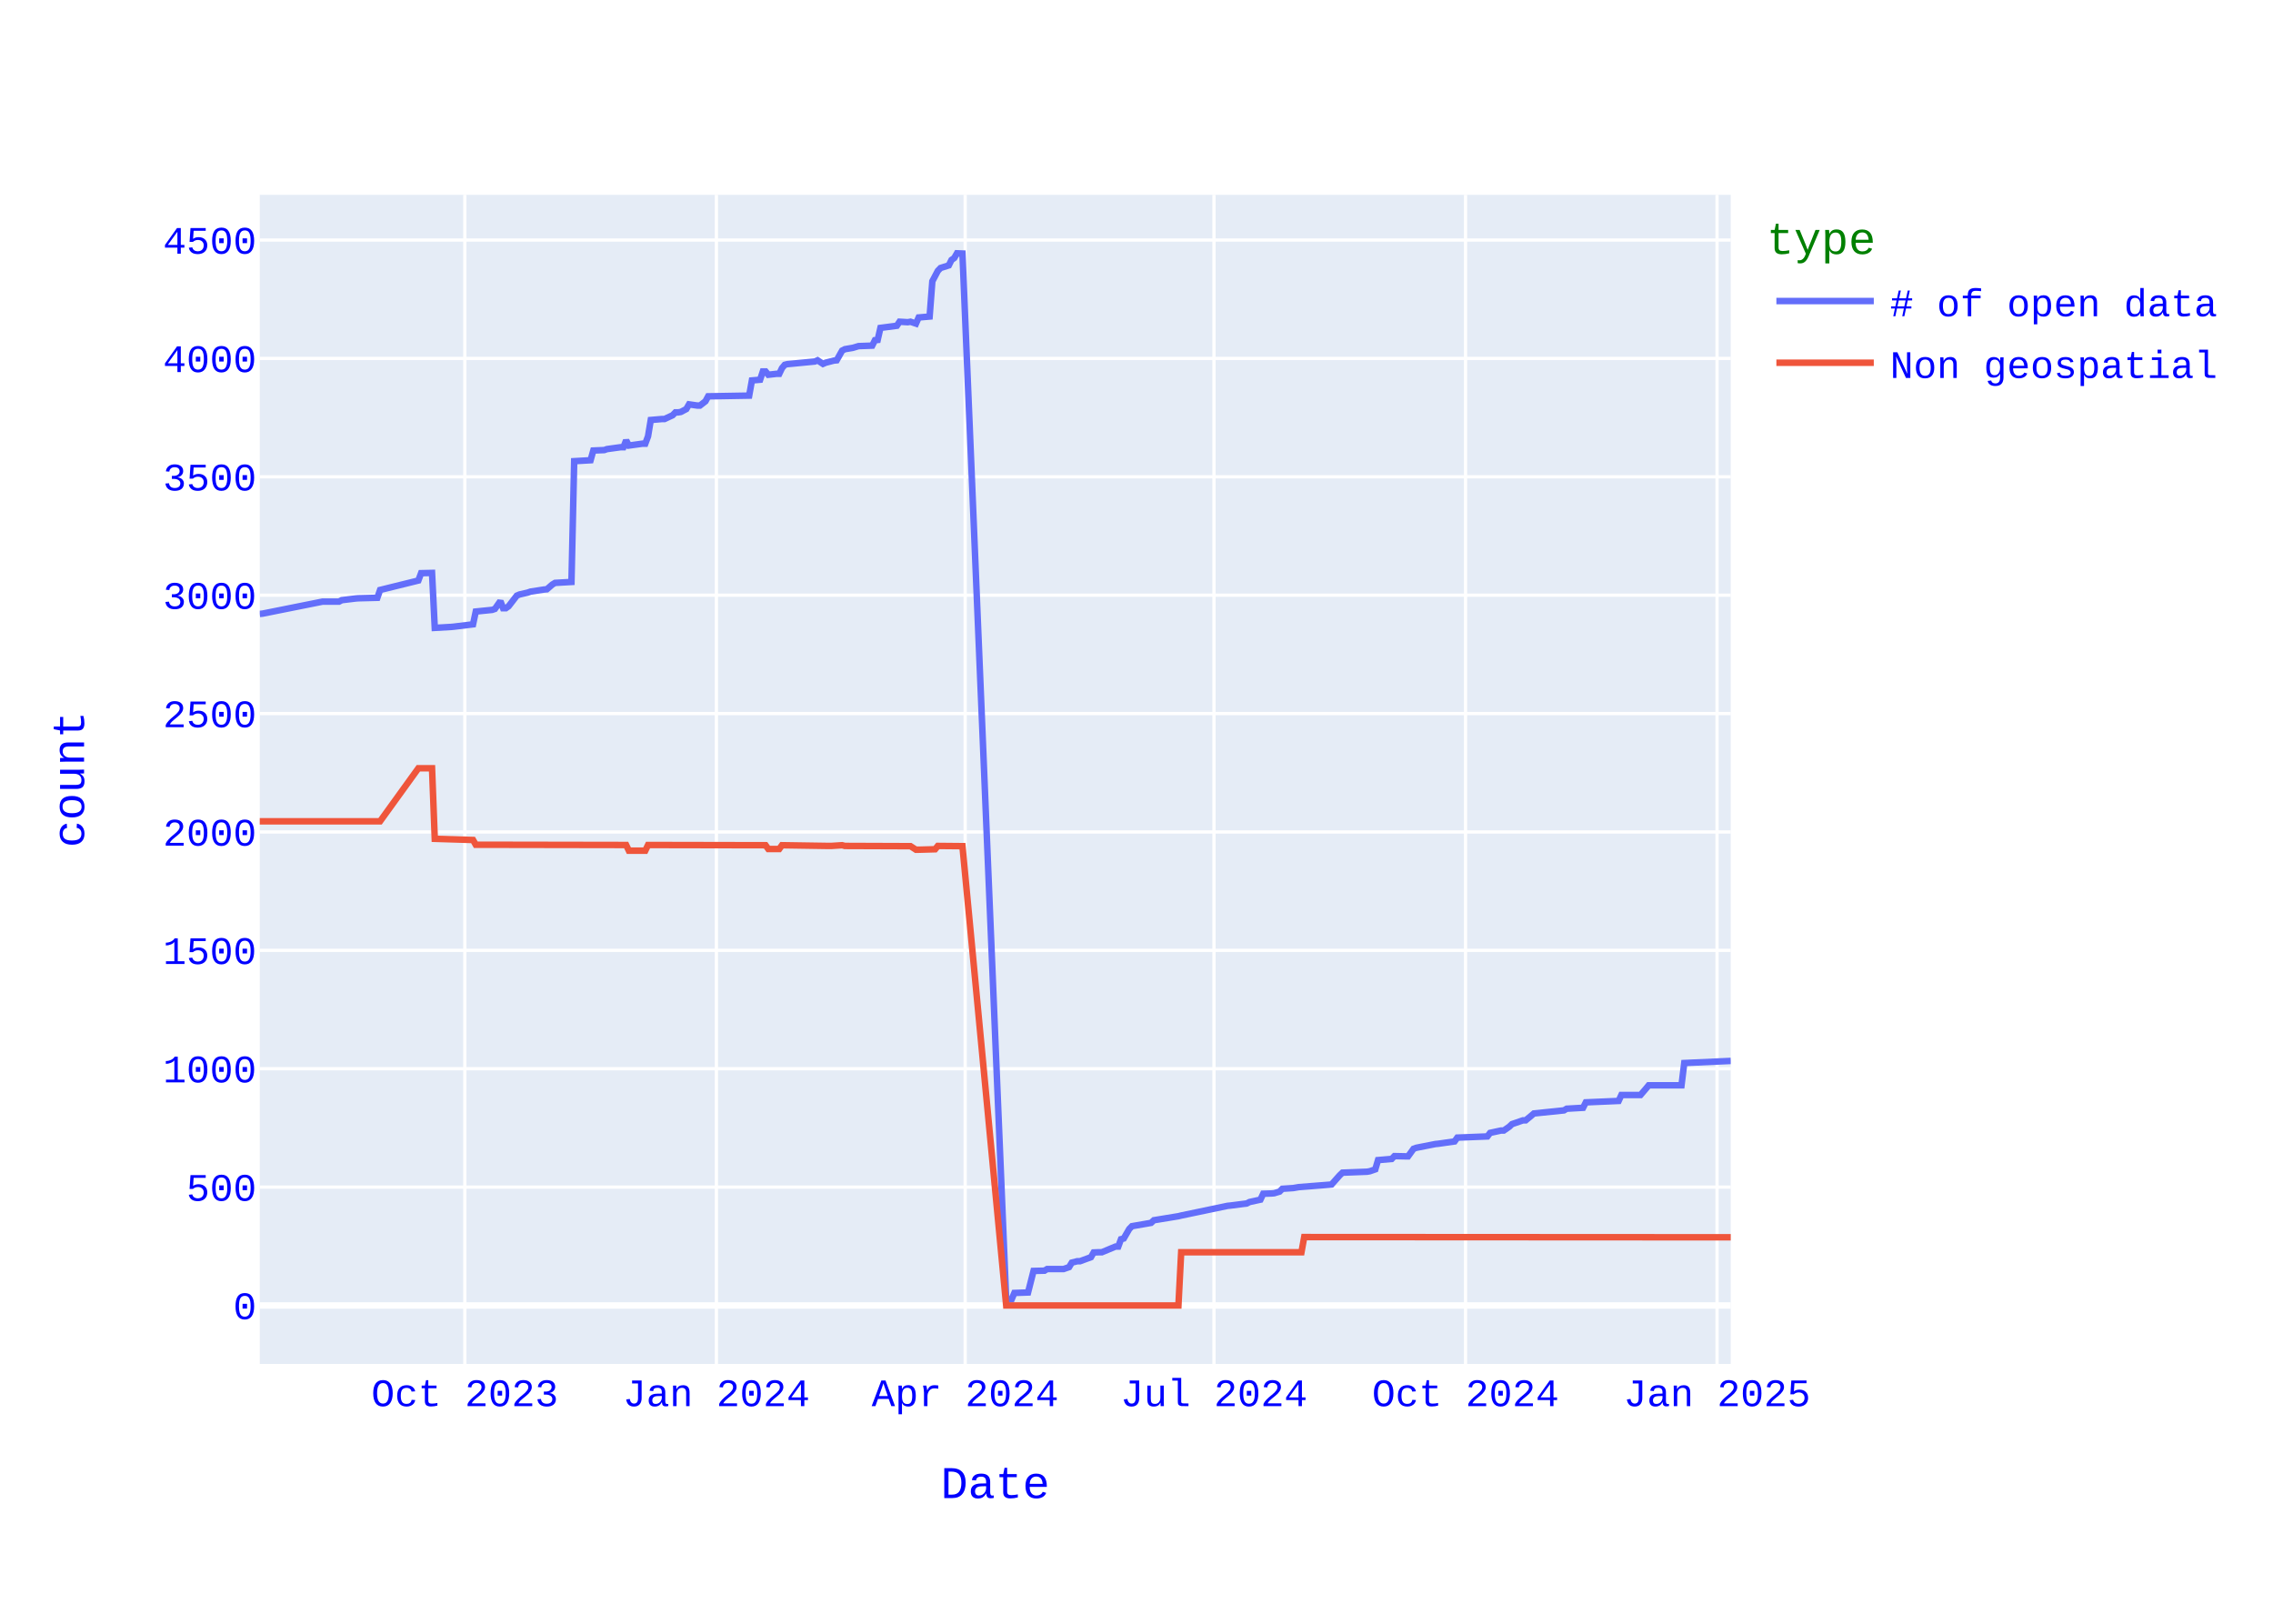
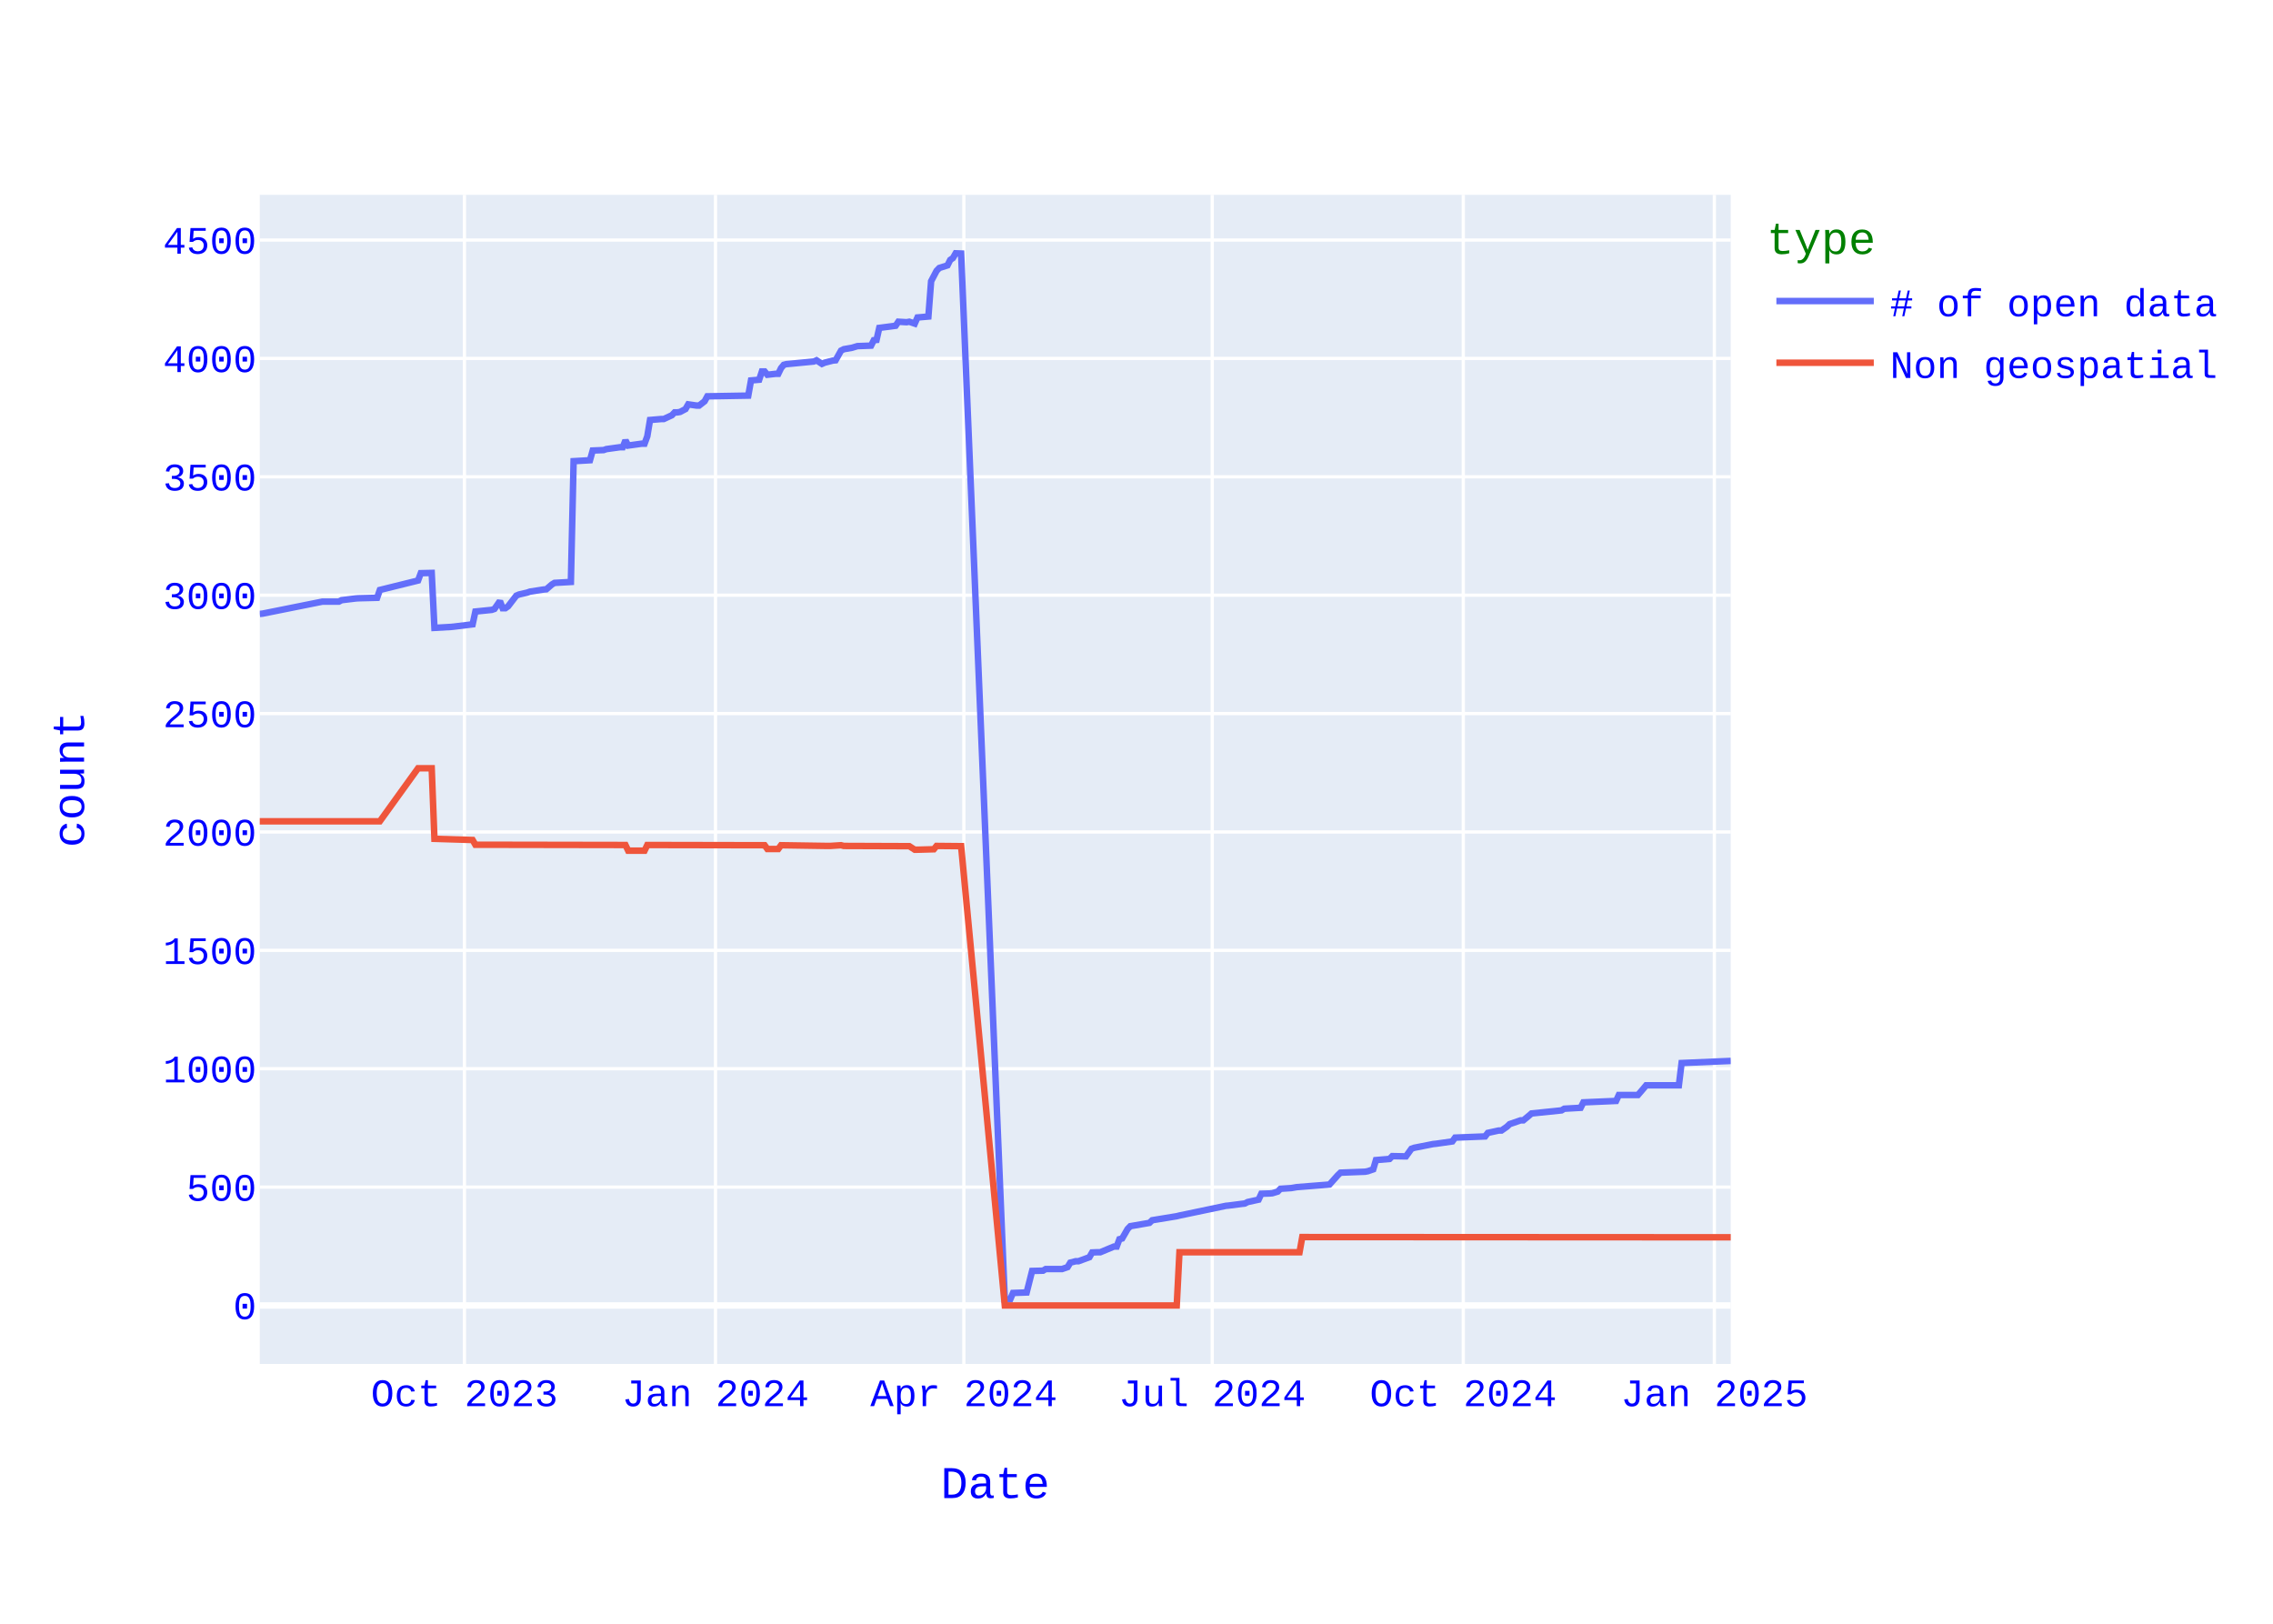
<svg xmlns="http://www.w3.org/2000/svg" class="main-svg" width="700" height="500" style="" viewBox="0 0 700 500">
  <rect x="0" y="0" width="700" height="500" style="fill: rgb(255, 255, 255); fill-opacity: 1;" />
-   <defs id="defs-78fb46">
+   <defs id="defs-7f0b06">
    <g class="clips">
-       <clipPath id="clip78fb46xyplot" class="plotclip">
+       <clipPath id="clip7f0b06xyplot" class="plotclip">
        <rect width="453" height="360" />
      </clipPath>
-       <clipPath class="axesclip" id="clip78fb46x">
+       <clipPath class="axesclip" id="clip7f0b06x">
        <rect x="80" y="0" width="453" height="500" />
      </clipPath>
-       <clipPath class="axesclip" id="clip78fb46y">
+       <clipPath class="axesclip" id="clip7f0b06y">
        <rect x="0" y="60" width="700" height="360" />
      </clipPath>
-       <clipPath class="axesclip" id="clip78fb46xy">
+       <clipPath class="axesclip" id="clip7f0b06xy">
        <rect x="80" y="60" width="453" height="360" />
      </clipPath>
    </g>
    <g class="gradients" />
    <g class="patterns" />
  </defs>
  <g class="bglayer">
    <rect class="bg" x="80" y="60" width="453" height="360" style="fill: rgb(229, 236, 246); fill-opacity: 1; stroke-width: 0;" />
  </g>
  <g class="layer-below">
    <g class="imagelayer" />
    <g class="shapelayer" />
  </g>
  <g class="cartesianlayer">
    <g class="subplot xy">
      <g class="layer-subplot">
        <g class="shapelayer" />
        <g class="imagelayer" />
      </g>
      <g class="minor-gridlayer">
        <g class="x" />
        <g class="y" />
      </g>
      <g class="gridlayer">
        <g class="x">
-           <path class="xgrid crisp" transform="translate(143.15,0)" d="M0,60v360" style="stroke: rgb(255, 255, 255); stroke-opacity: 1; stroke-width: 1px;" />
-           <path class="xgrid crisp" transform="translate(220.62,0)" d="M0,60v360" style="stroke: rgb(255, 255, 255); stroke-opacity: 1; stroke-width: 1px;" />
-           <path class="xgrid crisp" transform="translate(297.24,0)" d="M0,60v360" style="stroke: rgb(255, 255, 255); stroke-opacity: 1; stroke-width: 1px;" />
-           <path class="xgrid crisp" transform="translate(373.86,0)" d="M0,60v360" style="stroke: rgb(255, 255, 255); stroke-opacity: 1; stroke-width: 1px;" />
-           <path class="xgrid crisp" transform="translate(451.33,0)" d="M0,60v360" style="stroke: rgb(255, 255, 255); stroke-opacity: 1; stroke-width: 1px;" />
-           <path class="xgrid crisp" transform="translate(528.79,0)" d="M0,60v360" style="stroke: rgb(255, 255, 255); stroke-opacity: 1; stroke-width: 1px;" />
+           <path class="xgrid crisp" transform="translate(143.03,0)" d="M0,60v360" style="stroke: rgb(255, 255, 255); stroke-opacity: 1; stroke-width: 1px;" />
+           <path class="xgrid crisp" transform="translate(220.35,0)" d="M0,60v360" style="stroke: rgb(255, 255, 255); stroke-opacity: 1; stroke-width: 1px;" />
+           <path class="xgrid crisp" transform="translate(296.83,0)" d="M0,60v360" style="stroke: rgb(255, 255, 255); stroke-opacity: 1; stroke-width: 1px;" />
+           <path class="xgrid crisp" transform="translate(373.32,0)" d="M0,60v360" style="stroke: rgb(255, 255, 255); stroke-opacity: 1; stroke-width: 1px;" />
+           <path class="xgrid crisp" transform="translate(450.64,0)" d="M0,60v360" style="stroke: rgb(255, 255, 255); stroke-opacity: 1; stroke-width: 1px;" />
+           <path class="xgrid crisp" transform="translate(527.96,0)" d="M0,60v360" style="stroke: rgb(255, 255, 255); stroke-opacity: 1; stroke-width: 1px;" />
        </g>
        <g class="y">
          <path class="ygrid crisp" transform="translate(0,365.55)" d="M80,0h453" style="stroke: rgb(255, 255, 255); stroke-opacity: 1; stroke-width: 1px;" />
          <path class="ygrid crisp" transform="translate(0,329.09)" d="M80,0h453" style="stroke: rgb(255, 255, 255); stroke-opacity: 1; stroke-width: 1px;" />
          <path class="ygrid crisp" transform="translate(0,292.64)" d="M80,0h453" style="stroke: rgb(255, 255, 255); stroke-opacity: 1; stroke-width: 1px;" />
          <path class="ygrid crisp" transform="translate(0,256.19)" d="M80,0h453" style="stroke: rgb(255, 255, 255); stroke-opacity: 1; stroke-width: 1px;" />
          <path class="ygrid crisp" transform="translate(0,219.73)" d="M80,0h453" style="stroke: rgb(255, 255, 255); stroke-opacity: 1; stroke-width: 1px;" />
          <path class="ygrid crisp" transform="translate(0,183.28)" d="M80,0h453" style="stroke: rgb(255, 255, 255); stroke-opacity: 1; stroke-width: 1px;" />
          <path class="ygrid crisp" transform="translate(0,146.82)" d="M80,0h453" style="stroke: rgb(255, 255, 255); stroke-opacity: 1; stroke-width: 1px;" />
          <path class="ygrid crisp" transform="translate(0,110.37)" d="M80,0h453" style="stroke: rgb(255, 255, 255); stroke-opacity: 1; stroke-width: 1px;" />
          <path class="ygrid crisp" transform="translate(0,73.92)" d="M80,0h453" style="stroke: rgb(255, 255, 255); stroke-opacity: 1; stroke-width: 1px;" />
        </g>
      </g>
      <g class="zerolinelayer">
        <path class="yzl zl crisp" transform="translate(0,402)" d="M80,0h453" style="stroke: rgb(255, 255, 255); stroke-opacity: 1; stroke-width: 2px;" />
      </g>
      <path class="xlines-below" />
      <path class="ylines-below" />
      <g class="overlines-below" />
      <g class="xaxislayer-below" />
      <g class="yaxislayer-below" />
      <g class="overaxes-below" />
-       <g class="plot" transform="translate(80,60)" clip-path="url(#clip78fb46xyplot)">
+       <g class="plot" transform="translate(80,60)" clip-path="url(#clip7f0b06xyplot)">
        <g class="scatterlayer mlayer">
-           <g class="trace scatter tracee7b920" style="stroke-miterlimit: 2; opacity: 1;">
+           <g class="trace scatter trace3dbbbd" style="stroke-miterlimit: 2; opacity: 1;">
            <g class="fills" />
            <g class="errorbars" />
            <g class="lines">
-               <path class="js-line" d="M453,266.69L438.69,267.34L437.84,274.2L427.74,274.2L426.9,275.22L425.21,277.19L424.37,277.19L419.32,277.19L418.48,279.01L408.37,279.45L407.53,281.12L402.48,281.41L401.64,281.92L392.38,282.87L391.53,283.6L389.85,284.99L389.01,284.99L385.64,286.15L384.8,286.95L383.11,288.12L382.27,288.12L378.9,288.85L378.06,289.94L368.8,290.31L367.96,291.48L362.91,292.2L362.06,292.28L356.17,293.44L355.33,293.74L353.64,296.07L352.8,296.07L349.43,296L348.59,296.87L344.38,297.23L343.54,300.08L341.86,300.66L341.01,300.81L333.43,301.1L332.59,301.9L330.07,304.74L329.22,304.82L319.96,305.55L318.28,305.84L314.91,306.06L314.07,306.93L312.38,307.44L311.54,307.51L309.02,307.59L308.17,309.41L304.81,310.14L303.96,310.58L298.91,311.23L298.07,311.31L283.76,314.3L282.91,314.51L275.34,315.75L274.49,316.56L268.6,317.58L267.76,318.45L266.07,321.37L265.23,321.59L264.39,323.85L263.55,323.85L259.34,325.6L258.5,325.6L256.81,325.67L255.97,327.13L252.6,328.37L251.76,328.37L250.08,328.8L249.23,330.19L247.55,330.77L246.71,330.77L242.5,330.77L241.66,331.28L238.29,331.36L236.6,337.99L232.39,338.14L231.55,340.1L229.87,340.18L216.4,18.07L214.71,18L213.87,19.46L213.03,20.04L212.19,21.72L209.66,22.52L208.82,23.4L207.13,26.6L206.29,37.47L202.92,37.76L202.08,39.65L200.4,39.07L199.56,39.22L197.03,39.07L196.19,40.31L191.14,40.97L190.29,44.68L189.45,44.76L188.61,46.43L184.4,46.58L182.72,47.09L180.19,47.53L179.35,47.96L177.66,50.95L176.82,51.03L174.3,51.68L173.45,52.05L171.77,50.95L170.93,51.32L163.35,52.05L162.51,52.12L161.67,52.34L160.82,53.36L159.98,55.11L159.14,55.11L156.61,55.4L155.77,54.38L154.93,54.38L154.09,56.93L151.56,57.15L150.72,61.82L138.09,62.04L137.25,63.57L135.56,64.88L134.72,64.88L132.2,64.51L131.35,65.97L129.67,66.85L128.83,66.99L127.99,66.99L127.14,67.87L124.62,69.04L123.78,69.04L120.41,69.33L119.57,74.36L118.72,76.62L117.88,76.62L113.67,77.2L112.83,75.6L111.99,77.71L111.14,77.71L106.93,78.29L106.09,78.59L102.72,78.73L101.88,81.72L96.83,82.01L95.99,119.2L90.94,119.49L90.09,120L88.41,121.46L87.57,121.53L83.36,122.18L82.52,122.48L79.99,123.06L79.15,123.42L76.62,126.7L75.78,127.29L74.94,127.29L74.1,125.1L72.41,127.51L71.57,127.8L66.52,128.31L65.68,132.25L59.78,132.97L58.94,133.05L53.89,133.34L53.05,116.42L49.68,116.5L48.84,118.76L37.05,121.67L36.21,124.08L30.31,124.23L29.47,124.3L25.26,124.81L24.42,125.25L19.37,125.25L0.84,128.96L0,129.04" style="vector-effect: none; fill: none; stroke: rgb(99, 110, 250); stroke-opacity: 1; stroke-width: 2px; opacity: 1;" />
+               <path class="js-line" d="M453,266.69L437.87,267.34L437.03,274.2L426.95,274.2L426.11,275.22L424.42,277.19L423.58,277.19L418.54,277.19L417.7,279.01L407.62,279.45L406.78,281.12L401.73,281.41L400.89,281.92L391.65,282.87L390.81,283.6L389.13,284.99L388.29,284.99L384.92,286.15L384.08,286.95L382.4,288.12L381.56,288.12L378.2,288.85L377.36,289.94L368.12,290.31L367.27,291.48L362.23,292.2L361.39,292.28L355.51,293.44L354.67,293.74L352.99,296.07L352.15,296.07L348.78,296L347.94,296.87L343.74,297.23L342.9,300.08L341.22,300.66L340.38,300.81L332.82,301.1L331.98,301.9L329.45,304.74L328.61,304.82L319.37,305.55L317.69,305.84L314.33,306.06L313.49,306.93L311.81,307.44L310.96,307.51L308.44,307.59L307.6,309.41L304.24,310.14L303.4,310.58L298.36,311.23L297.52,311.31L283.23,314.3L282.39,314.51L274.83,315.75L273.99,316.56L268.1,317.58L267.26,318.45L265.58,321.37L264.74,321.59L263.9,323.85L263.06,323.85L258.86,325.6L258.02,325.6L256.34,325.67L255.5,327.13L252.13,328.37L251.29,328.37L249.61,328.8L248.77,330.19L247.09,330.77L246.25,330.77L242.05,330.77L241.21,331.28L237.85,331.36L236.17,337.99L231.96,338.14L231.12,340.1L229.44,340.18L215.99,18.07L214.31,18L213.47,19.46L212.63,20.04L211.79,21.72L209.27,22.52L208.43,23.4L206.75,26.6L205.91,37.47L202.55,37.76L201.71,39.65L200.03,39.07L199.19,39.22L196.66,39.07L195.82,40.31L190.78,40.97L189.94,44.68L189.1,44.76L188.26,46.43L184.06,46.58L182.38,47.09L179.86,47.53L179.01,47.96L177.33,50.95L176.49,51.03L173.97,51.68L173.13,52.05L171.45,50.95L170.61,51.32L163.05,52.05L162.21,52.12L161.37,52.34L160.53,53.36L159.68,55.11L158.84,55.11L156.32,55.4L155.48,54.38L154.64,54.38L153.8,56.93L151.28,57.15L150.44,61.82L137.83,62.04L136.99,63.57L135.31,64.88L134.47,64.88L131.95,64.51L131.11,65.97L129.43,66.85L128.59,66.99L127.75,66.99L126.91,67.87L124.39,69.04L123.55,69.04L120.18,69.33L119.34,74.36L118.5,76.62L117.66,76.62L113.46,77.2L112.62,75.6L111.78,77.71L110.94,77.71L106.74,78.29L105.9,78.59L102.53,78.73L101.69,81.72L96.65,82.01L95.81,119.2L90.77,119.49L89.93,120L88.25,121.46L87.41,121.53L83.2,122.18L82.36,122.48L79.84,123.06L79,123.42L76.48,126.7L75.64,127.29L74.8,127.29L73.96,125.1L72.28,127.51L71.44,127.8L66.4,128.31L65.55,132.25L59.67,132.97L58.83,133.05L53.79,133.34L52.95,116.42L49.59,116.5L48.75,118.76L36.98,121.67L36.14,124.08L30.26,124.23L29.42,124.3L25.21,124.81L24.37,125.25L19.33,125.25L0.84,128.96L0,129.04" style="vector-effect: none; fill: none; stroke: rgb(99, 110, 250); stroke-opacity: 1; stroke-width: 2px; opacity: 1;" />
            </g>
            <g class="points" />
            <g class="text" />
          </g>
-           <g class="trace scatter trace368f66" style="stroke-miterlimit: 2; opacity: 1;">
+           <g class="trace scatter trace6594c2" style="stroke-miterlimit: 2; opacity: 1;">
            <g class="fills" />
            <g class="errorbars" />
            <g class="lines">
-               <path class="js-line" d="M453,321L321.65,320.93L320.8,325.6L283.76,325.6L282.91,342L229.87,342L216.4,200.56L208.82,200.49L207.98,201.51L202.92,201.65L202.08,201.65L200.4,200.56L199.56,200.56L180.19,200.49L179.35,200.27L175.98,200.49L175.14,200.49L160.82,200.27L159.98,201.43L156.61,201.43L155.77,200.27L119.57,200.2L118.72,201.95L113.67,201.95L112.83,200.2L66.52,200.12L65.68,198.66L53.89,198.3L53.05,176.57L48.84,176.57L37.05,192.9L0,192.9" style="vector-effect: none; fill: none; stroke: rgb(239, 85, 59); stroke-opacity: 1; stroke-width: 2px; opacity: 1;" />
+               <path class="js-line" d="M453,321L321.05,320.93L320.21,325.6L283.23,325.6L282.39,342L229.44,342L215.99,200.56L208.43,200.49L207.59,201.51L202.55,201.65L201.71,201.65L200.03,200.56L199.19,200.56L179.86,200.49L179.01,200.27L175.65,200.49L174.81,200.49L160.53,200.27L159.68,201.43L156.32,201.43L155.48,200.27L119.34,200.2L118.5,201.95L113.46,201.95L112.62,200.2L66.4,200.12L65.55,198.66L53.79,198.3L52.95,176.57L48.75,176.57L36.98,192.9L0,192.9" style="vector-effect: none; fill: none; stroke: rgb(239, 85, 59); stroke-opacity: 1; stroke-width: 2px; opacity: 1;" />
            </g>
            <g class="points" />
            <g class="text" />
          </g>
        </g>
      </g>
      <g class="overplot" />
      <path class="xlines-above crisp" d="M0,0" style="fill: none;" />
      <path class="ylines-above crisp" d="M0,0" style="fill: none;" />
      <g class="overlines-above" />
      <g class="xaxislayer-above">
        <g class="xtick">
-           <text text-anchor="middle" x="0" y="433" transform="translate(143.15,0)" style="font-family: 'Courier New'; font-size: 12px; fill: rgb(0, 0, 255); fill-opacity: 1; white-space: pre; opacity: 1;">Oct 2023</text>
-         </g>
-         <g class="xtick">
-           <text text-anchor="middle" x="0" y="433" style="font-family: 'Courier New'; font-size: 12px; fill: rgb(0, 0, 255); fill-opacity: 1; white-space: pre; opacity: 1;" transform="translate(220.62,0)">Jan 2024</text>
-         </g>
-         <g class="xtick">
-           <text text-anchor="middle" x="0" y="433" style="font-family: 'Courier New'; font-size: 12px; fill: rgb(0, 0, 255); fill-opacity: 1; white-space: pre; opacity: 1;" transform="translate(297.24,0)">Apr 2024</text>
-         </g>
-         <g class="xtick">
-           <text text-anchor="middle" x="0" y="433" style="font-family: 'Courier New'; font-size: 12px; fill: rgb(0, 0, 255); fill-opacity: 1; white-space: pre; opacity: 1;" transform="translate(373.86,0)">Jul 2024</text>
-         </g>
-         <g class="xtick">
-           <text text-anchor="middle" x="0" y="433" style="font-family: 'Courier New'; font-size: 12px; fill: rgb(0, 0, 255); fill-opacity: 1; white-space: pre; opacity: 1;" transform="translate(451.33,0)">Oct 2024</text>
-         </g>
-         <g class="xtick">
-           <text text-anchor="middle" x="0" y="433" style="font-family: 'Courier New'; font-size: 12px; fill: rgb(0, 0, 255); fill-opacity: 1; white-space: pre; opacity: 1;" transform="translate(528.79,0)">Jan 2025</text>
+           <text text-anchor="middle" x="0" y="433" transform="translate(143.03,0)" style="font-family: 'Courier New'; font-size: 12px; fill: rgb(0, 0, 255); fill-opacity: 1; white-space: pre; opacity: 1;">Oct 2023</text>
+         </g>
+         <g class="xtick">
+           <text text-anchor="middle" x="0" y="433" style="font-family: 'Courier New'; font-size: 12px; fill: rgb(0, 0, 255); fill-opacity: 1; white-space: pre; opacity: 1;" transform="translate(220.35,0)">Jan 2024</text>
+         </g>
+         <g class="xtick">
+           <text text-anchor="middle" x="0" y="433" style="font-family: 'Courier New'; font-size: 12px; fill: rgb(0, 0, 255); fill-opacity: 1; white-space: pre; opacity: 1;" transform="translate(296.83,0)">Apr 2024</text>
+         </g>
+         <g class="xtick">
+           <text text-anchor="middle" x="0" y="433" style="font-family: 'Courier New'; font-size: 12px; fill: rgb(0, 0, 255); fill-opacity: 1; white-space: pre; opacity: 1;" transform="translate(373.32,0)">Jul 2024</text>
+         </g>
+         <g class="xtick">
+           <text text-anchor="middle" x="0" y="433" style="font-family: 'Courier New'; font-size: 12px; fill: rgb(0, 0, 255); fill-opacity: 1; white-space: pre; opacity: 1;" transform="translate(450.64,0)">Oct 2024</text>
+         </g>
+         <g class="xtick">
+           <text text-anchor="middle" x="0" y="433" style="font-family: 'Courier New'; font-size: 12px; fill: rgb(0, 0, 255); fill-opacity: 1; white-space: pre; opacity: 1;" transform="translate(527.96,0)">Jan 2025</text>
        </g>
      </g>
      <g class="yaxislayer-above">
        <g class="ytick">
          <text text-anchor="end" x="79" y="4.2" transform="translate(0,402)" style="font-family: 'Courier New'; font-size: 12px; fill: rgb(0, 0, 255); fill-opacity: 1; white-space: pre; opacity: 1;">0</text>
        </g>
        <g class="ytick">
          <text text-anchor="end" x="79" y="4.2" style="font-family: 'Courier New'; font-size: 12px; fill: rgb(0, 0, 255); fill-opacity: 1; white-space: pre; opacity: 1;" transform="translate(0,365.55)">500</text>
        </g>
        <g class="ytick">
          <text text-anchor="end" x="79" y="4.2" style="font-family: 'Courier New'; font-size: 12px; fill: rgb(0, 0, 255); fill-opacity: 1; white-space: pre; opacity: 1;" transform="translate(0,329.09)">1000</text>
        </g>
        <g class="ytick">
          <text text-anchor="end" x="79" y="4.2" style="font-family: 'Courier New'; font-size: 12px; fill: rgb(0, 0, 255); fill-opacity: 1; white-space: pre; opacity: 1;" transform="translate(0,292.64)">1500</text>
        </g>
        <g class="ytick">
          <text text-anchor="end" x="79" y="4.2" style="font-family: 'Courier New'; font-size: 12px; fill: rgb(0, 0, 255); fill-opacity: 1; white-space: pre; opacity: 1;" transform="translate(0,256.19)">2000</text>
        </g>
        <g class="ytick">
          <text text-anchor="end" x="79" y="4.2" style="font-family: 'Courier New'; font-size: 12px; fill: rgb(0, 0, 255); fill-opacity: 1; white-space: pre; opacity: 1;" transform="translate(0,219.73)">2500</text>
        </g>
        <g class="ytick">
          <text text-anchor="end" x="79" y="4.2" style="font-family: 'Courier New'; font-size: 12px; fill: rgb(0, 0, 255); fill-opacity: 1; white-space: pre; opacity: 1;" transform="translate(0,183.28)">3000</text>
        </g>
        <g class="ytick">
          <text text-anchor="end" x="79" y="4.2" style="font-family: 'Courier New'; font-size: 12px; fill: rgb(0, 0, 255); fill-opacity: 1; white-space: pre; opacity: 1;" transform="translate(0,146.82)">3500</text>
        </g>
        <g class="ytick">
          <text text-anchor="end" x="79" y="4.2" style="font-family: 'Courier New'; font-size: 12px; fill: rgb(0, 0, 255); fill-opacity: 1; white-space: pre; opacity: 1;" transform="translate(0,110.37)">4000</text>
        </g>
        <g class="ytick">
          <text text-anchor="end" x="79" y="4.2" style="font-family: 'Courier New'; font-size: 12px; fill: rgb(0, 0, 255); fill-opacity: 1; white-space: pre; opacity: 1;" transform="translate(0,73.92)">4500</text>
        </g>
      </g>
      <g class="overaxes-above" />
    </g>
  </g>
  <g class="polarlayer" />
  <g class="smithlayer" />
  <g class="ternarylayer" />
  <g class="geolayer" />
  <g class="funnelarealayer" />
  <g class="pielayer" />
  <g class="iciclelayer" />
  <g class="treemaplayer" />
  <g class="sunburstlayer" />
  <g class="glimages" />
-   <defs id="topdefs-78fb46">
+   <defs id="topdefs-7f0b06">
    <g class="clips" />
-     <clipPath id="legend78fb46">
+     <clipPath id="legend7f0b06">
      <rect width="146" height="67" x="0" y="0" />
    </clipPath>
  </defs>
  <g class="layer-above">
    <g class="imagelayer" />
    <g class="shapelayer" />
  </g>
  <g class="infolayer">
    <g class="legend" pointer-events="all" transform="translate(542.06,60)">
      <rect class="bg" shape-rendering="crispEdges" style="stroke: rgb(68, 68, 68); stroke-opacity: 1; fill: rgb(255, 255, 255); fill-opacity: 1; stroke-width: 0px;" width="146" height="67" x="0" y="0" />
-       <g class="scrollbox" transform="" clip-path="url(#legend78fb46)">
+       <g class="scrollbox" transform="" clip-path="url(#legend7f0b06)">
        <text class="legendtitletext" text-anchor="start" x="2" y="18.2" style="font-family: 'Courier New'; font-size: 14px; fill: rgb(0, 128, 0); fill-opacity: 1; white-space: pre;">type</text>
        <g class="groups" transform="">
          <g class="traces" transform="translate(0,32.7)" style="opacity: 1;">
            <text class="legendtext" text-anchor="start" x="40" y="4.68" style="font-family: 'Courier New'; font-size: 12px; fill: rgb(0, 0, 255); fill-opacity: 1; white-space: pre;"># of open data</text>
            <g class="layers" style="opacity: 1;">
              <g class="legendfill" />
              <g class="legendlines">
                <path class="js-line" d="M5,0h30" style="fill: none; stroke: rgb(99, 110, 250); stroke-opacity: 1; stroke-width: 2px;" />
              </g>
              <g class="legendsymbols">
                <g class="legendpoints" />
              </g>
            </g>
            <rect class="legendtoggle" x="0" y="-9.5" width="140.828" height="19" style="fill: rgb(0, 0, 0); fill-opacity: 0;" />
          </g>
        </g>
        <g class="groups" transform="">
          <g class="traces" transform="translate(0,51.7)" style="opacity: 1;">
            <text class="legendtext" text-anchor="start" x="40" y="4.68" style="font-family: 'Courier New'; font-size: 12px; fill: rgb(0, 0, 255); fill-opacity: 1; white-space: pre;">Non geospatial</text>
            <g class="layers" style="opacity: 1;">
              <g class="legendfill" />
              <g class="legendlines">
                <path class="js-line" d="M5,0h30" style="fill: none; stroke: rgb(239, 85, 59); stroke-opacity: 1; stroke-width: 2px;" />
              </g>
              <g class="legendsymbols">
                <g class="legendpoints" />
              </g>
            </g>
            <rect class="legendtoggle" x="0" y="-9.5" width="140.828" height="19" style="fill: rgb(0, 0, 0); fill-opacity: 0;" />
          </g>
        </g>
      </g>
      <rect class="scrollbar" rx="20" ry="3" width="0" height="0" style="fill: rgb(128, 139, 164); fill-opacity: 1;" x="0" y="0" />
    </g>
    <g class="g-gtitle" />
    <g class="g-xtitle">
      <text class="xtitle" x="306.5" y="461.3" text-anchor="middle" style="font-family: 'Courier New'; font-size: 14px; fill: rgb(0, 0, 255); opacity: 1; font-weight: normal; white-space: pre;">Date</text>
    </g>
    <g class="g-ytitle">
      <text class="ytitle" transform="rotate(-90,25.8875,240)" x="25.888" y="240" text-anchor="middle" style="font-family: 'Courier New'; font-size: 14px; fill: rgb(0, 0, 255); opacity: 1; font-weight: normal; white-space: pre;">count</text>
    </g>
  </g>
</svg>
